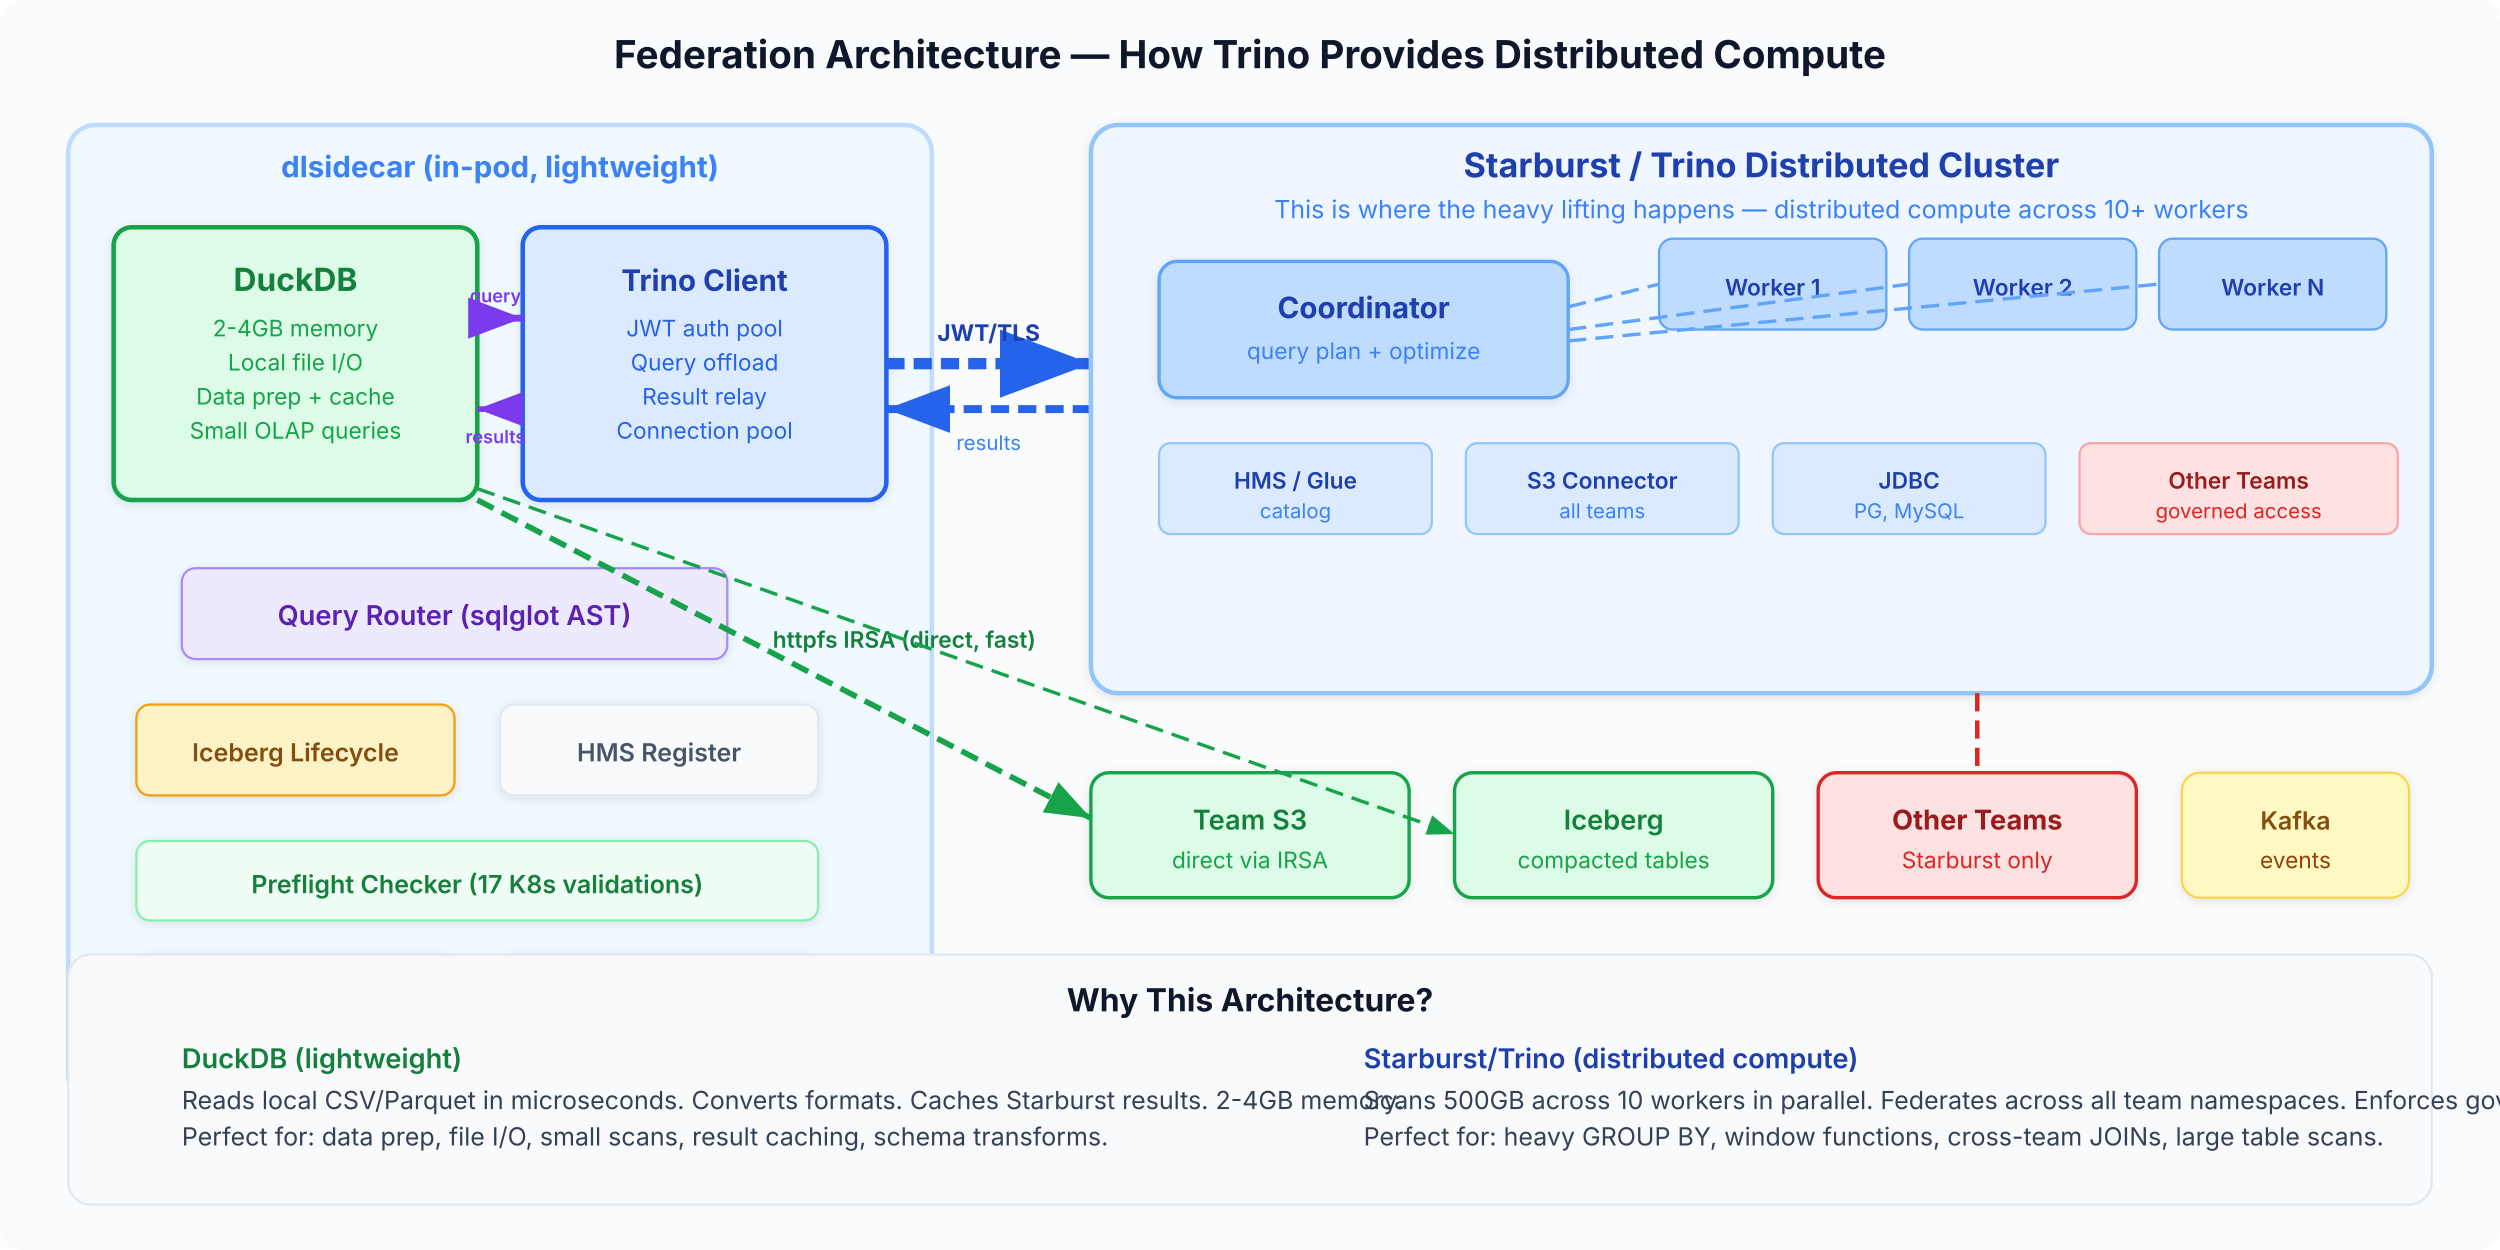
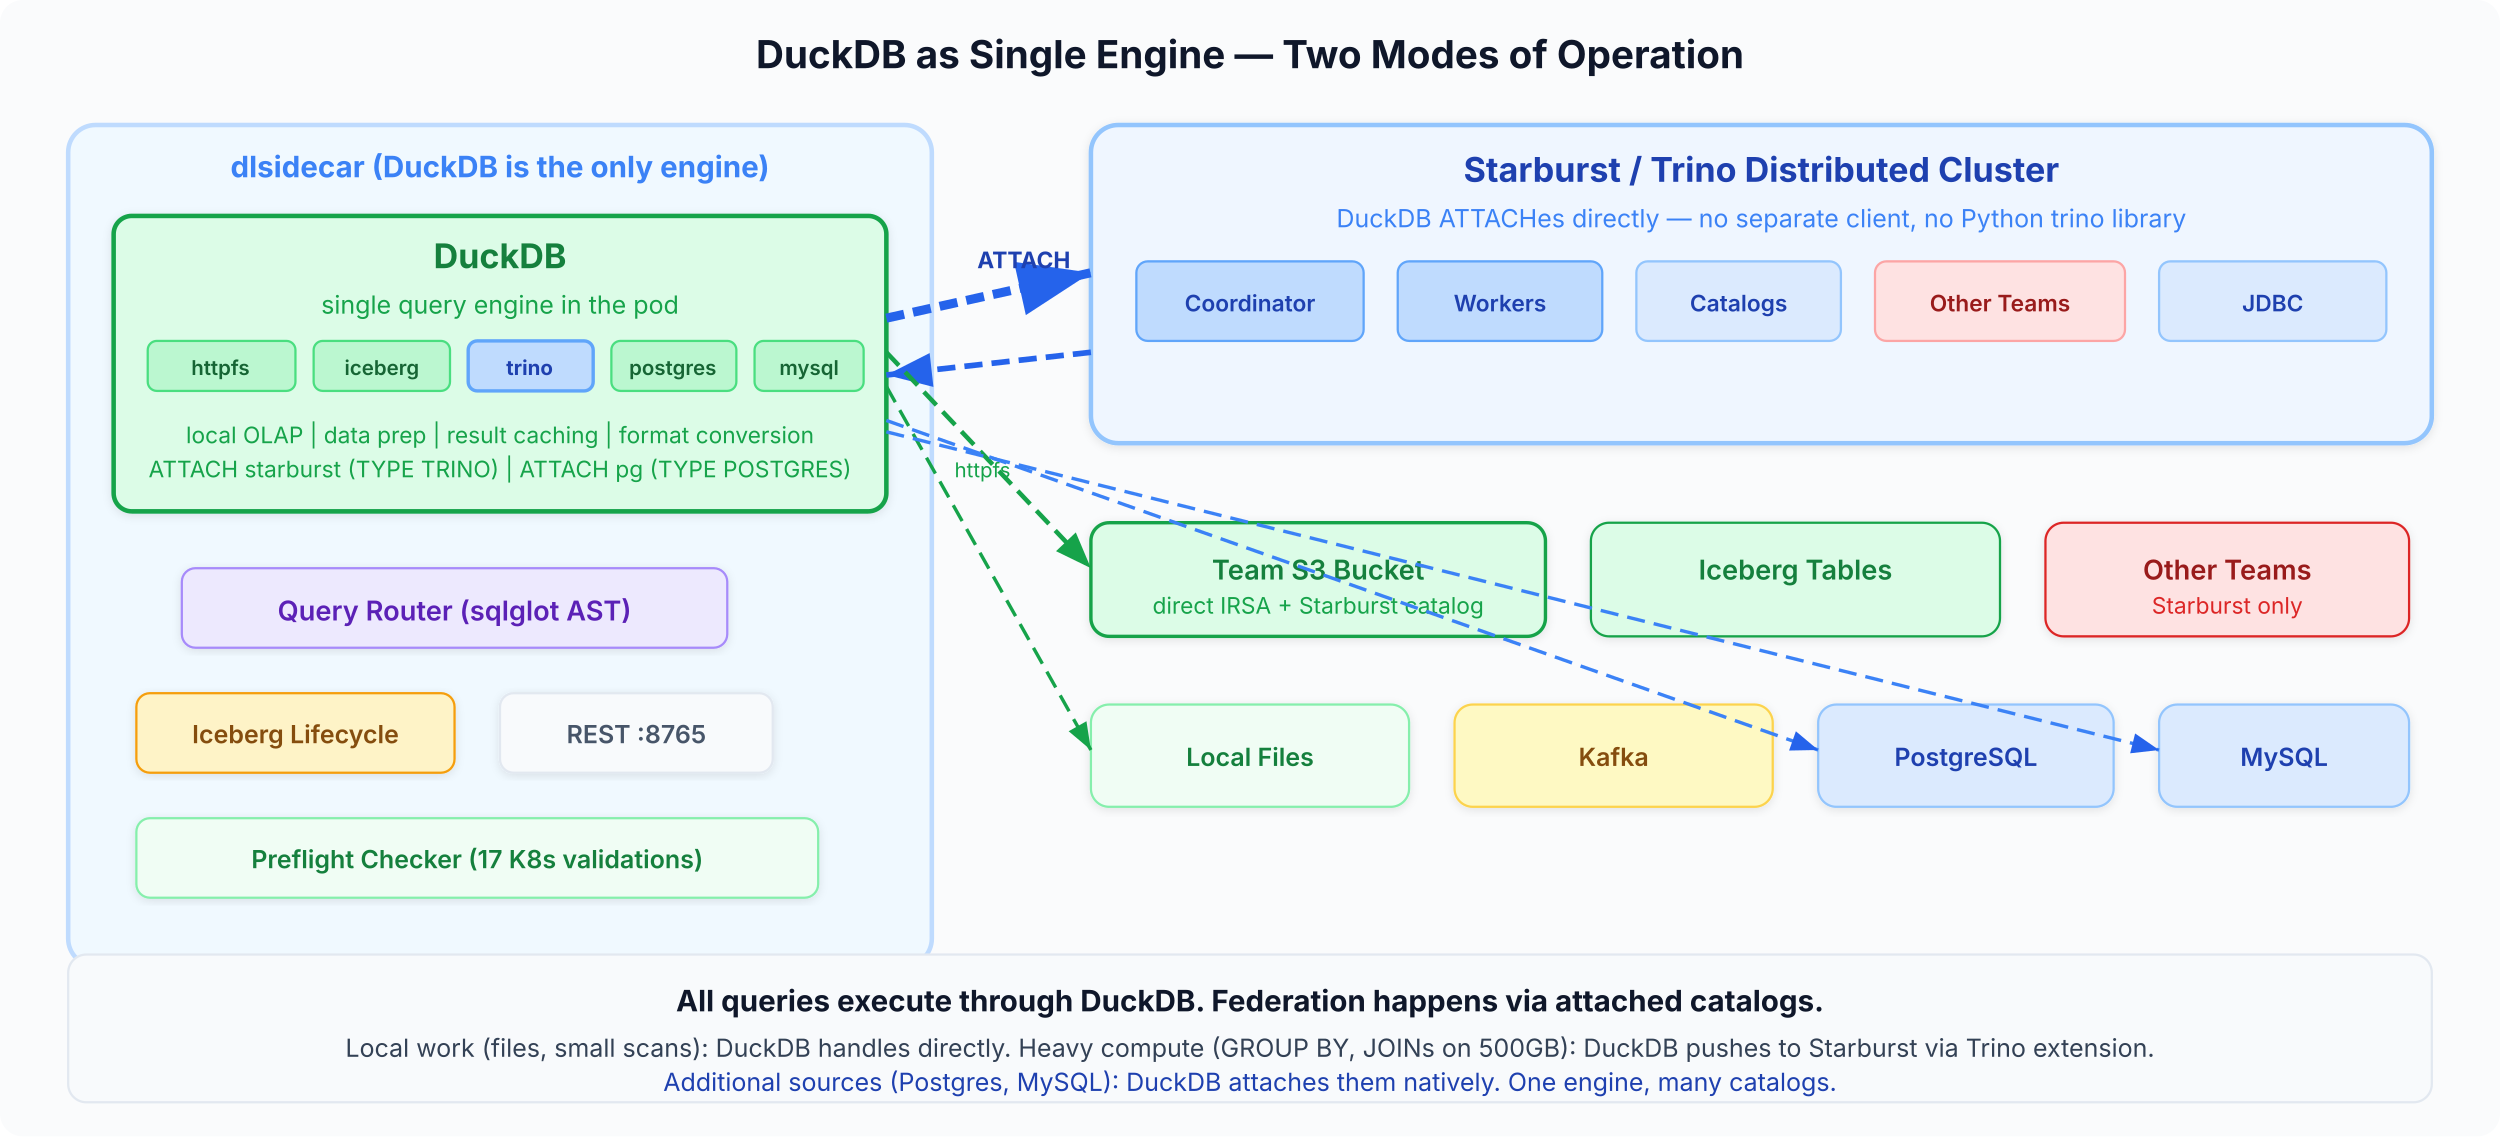
- <svg xmlns="http://www.w3.org/2000/svg" viewBox="0 0 1100 550" font-family="Inter, -apple-system, sans-serif">
+ <svg xmlns="http://www.w3.org/2000/svg" viewBox="0 0 1100 500" font-family="Inter, -apple-system, sans-serif">
  <defs>
    <style>
      @keyframes flowR { from { stroke-dashoffset: 20; } to { stroke-dashoffset: 0; } }
      @keyframes flowL { from { stroke-dashoffset: 0; } to { stroke-dashoffset: 20; } }
      .fr { stroke-dasharray: 8 4; animation: flowR 0.6s linear infinite; }
      .fl { stroke-dasharray: 8 4; animation: flowL 0.6s linear infinite; }
    </style>
    <filter id="sh">
      <feDropShadow dx="0" dy="1" stdDeviation="2" flood-opacity="0.1" />
    </filter>
    <marker id="ag" markerWidth="8" markerHeight="6" refX="8" refY="3" orient="auto">
      <path d="M0,0 L8,3 L0,6" fill="#16a34a" />
    </marker>
    <marker id="ab" markerWidth="8" markerHeight="6" refX="8" refY="3" orient="auto">
      <path d="M0,0 L8,3 L0,6" fill="#2563eb" />
    </marker>
-     <marker id="ap" markerWidth="8" markerHeight="6" refX="8" refY="3" orient="auto">
-       <path d="M0,0 L8,3 L0,6" fill="#7c3aed" />
-     </marker>
  </defs>
-   <rect width="1100" height="550" fill="#fafbfc" rx="10" />
-   <text x="550" y="30" text-anchor="middle" font-size="17" font-weight="700" fill="#0f172a">Federation Architecture — How Trino Provides Distributed Compute</text>
-   <rect x="30" y="55" width="380" height="430" rx="12" fill="#f0f9ff" stroke="#bfdbfe" stroke-width="2" />
-   <text x="220" y="78" text-anchor="middle" font-size="13" font-weight="700" fill="#3b82f6">dlsidecar (in-pod, lightweight)</text>
-   <rect x="50" y="100" width="160" height="120" rx="8" fill="#dcfce7" stroke="#16a34a" stroke-width="2" filter="url(#sh)" />
-   <text x="130" y="128" text-anchor="middle" font-size="14" font-weight="700" fill="#15803d">DuckDB</text>
-   <text x="130" y="148" text-anchor="middle" font-size="10" fill="#16a34a">2-4GB memory</text>
-   <text x="130" y="163" text-anchor="middle" font-size="10" fill="#16a34a">Local file I/O</text>
-   <text x="130" y="178" text-anchor="middle" font-size="10" fill="#16a34a">Data prep + cache</text>
-   <text x="130" y="193" text-anchor="middle" font-size="10" fill="#16a34a">Small OLAP queries</text>
-   <rect x="230" y="100" width="160" height="120" rx="8" fill="#dbeafe" stroke="#2563eb" stroke-width="2" filter="url(#sh)" />
-   <text x="310" y="128" text-anchor="middle" font-size="13" font-weight="700" fill="#1e40af">Trino Client</text>
-   <text x="310" y="148" text-anchor="middle" font-size="10" fill="#2563eb">JWT auth pool</text>
-   <text x="310" y="163" text-anchor="middle" font-size="10" fill="#2563eb">Query offload</text>
-   <text x="310" y="178" text-anchor="middle" font-size="10" fill="#2563eb">Result relay</text>
-   <text x="310" y="193" text-anchor="middle" font-size="10" fill="#2563eb">Connection pool</text>
-   <path d="M210,140 L230,140" fill="none" stroke="#7c3aed" stroke-width="3" class="fr" marker-end="url(#ap)" />
-   <path d="M230,180 L210,180" fill="none" stroke="#7c3aed" stroke-width="2.5" class="fl" marker-end="url(#ap)" />
-   <text x="218" y="133" text-anchor="middle" font-size="8" font-weight="600" fill="#7c3aed">query</text>
-   <text x="218" y="195" text-anchor="middle" font-size="8" font-weight="600" fill="#7c3aed">results</text>
-   <rect x="80" y="250" width="240" height="40" rx="6" fill="#ede9fe" stroke="#a78bfa" filter="url(#sh)" />
-   <text x="200" y="275" text-anchor="middle" font-size="12" font-weight="600" fill="#5b21b6">Query Router (sqlglot AST)</text>
-   <rect x="60" y="310" width="140" height="40" rx="6" fill="#fef3c7" stroke="#f59e0b" filter="url(#sh)" />
-   <text x="130" y="335" text-anchor="middle" font-size="11" font-weight="600" fill="#854d0e">Iceberg Lifecycle</text>
-   <rect x="220" y="310" width="140" height="40" rx="6" fill="#f8fafc" stroke="#e2e8f0" filter="url(#sh)" />
-   <text x="290" y="335" text-anchor="middle" font-size="11" font-weight="600" fill="#475569">HMS Register</text>
-   <rect x="60" y="370" width="300" height="35" rx="6" fill="#f0fdf4" stroke="#86efac" filter="url(#sh)" />
-   <text x="210" y="393" text-anchor="middle" font-size="11" font-weight="600" fill="#15803d">Preflight Checker (17 K8s validations)</text>
-   <rect x="60" y="420" width="140" height="35" rx="6" fill="#f8fafc" stroke="#e2e8f0" filter="url(#sh)" />
-   <text x="130" y="443" text-anchor="middle" font-size="11" font-weight="600" fill="#475569">REST :8765</text>
-   <rect x="220" y="420" width="140" height="35" rx="6" fill="#f8fafc" stroke="#e2e8f0" filter="url(#sh)" />
-   <text x="290" y="443" text-anchor="middle" font-size="11" font-weight="600" fill="#475569">Flight :8766</text>
-   <path d="M390,160 L480,160" fill="none" stroke="#2563eb" stroke-width="5" class="fr" marker-end="url(#ab)" />
-   <path d="M480,180 L390,180" fill="none" stroke="#2563eb" stroke-width="3.5" class="fl" marker-end="url(#ab)" />
-   <text x="435" y="150" text-anchor="middle" font-size="10" font-weight="700" fill="#1e40af">JWT/TLS</text>
-   <text x="435" y="198" text-anchor="middle" font-size="9" fill="#3b82f6">results</text>
-   <rect x="480" y="55" width="590" height="250" rx="12" fill="#eff6ff" stroke="#93c5fd" stroke-width="2" filter="url(#sh)" />
-   <text x="775" y="78" text-anchor="middle" font-size="15" font-weight="700" fill="#1e40af">Starburst / Trino Distributed Cluster</text>
-   <text x="775" y="96" text-anchor="middle" font-size="11" fill="#3b82f6">This is where the heavy lifting happens — distributed compute across 10+ workers</text>
-   <rect x="510" y="115" width="180" height="60" rx="8" fill="#bfdbfe" stroke="#60a5fa" stroke-width="1.5" filter="url(#sh)" />
-   <text x="600" y="140" text-anchor="middle" font-size="13" font-weight="700" fill="#1e40af">Coordinator</text>
-   <text x="600" y="158" text-anchor="middle" font-size="10" fill="#3b82f6">query plan + optimize</text>
-   <rect x="730" y="105" width="100" height="40" rx="6" fill="#bfdbfe" stroke="#60a5fa" />
-   <text x="780" y="130" text-anchor="middle" font-size="10" font-weight="600" fill="#1e40af">Worker 1</text>
-   <rect x="840" y="105" width="100" height="40" rx="6" fill="#bfdbfe" stroke="#60a5fa" />
-   <text x="890" y="130" text-anchor="middle" font-size="10" font-weight="600" fill="#1e40af">Worker 2</text>
-   <rect x="950" y="105" width="100" height="40" rx="6" fill="#bfdbfe" stroke="#60a5fa" />
-   <text x="1000" y="130" text-anchor="middle" font-size="10" font-weight="600" fill="#1e40af">Worker N</text>
-   <line x1="690" y1="135" x2="730" y2="125" stroke="#60a5fa" stroke-width="1.5" class="fr" />
-   <line x1="690" y1="145" x2="840" y2="125" stroke="#60a5fa" stroke-width="1.5" class="fr" />
-   <line x1="690" y1="150" x2="950" y2="125" stroke="#60a5fa" stroke-width="1.5" class="fr" />
-   <rect x="510" y="195" width="120" height="40" rx="5" fill="#dbeafe" stroke="#93c5fd" />
-   <text x="570" y="215" text-anchor="middle" font-size="10" font-weight="600" fill="#1e40af">HMS / Glue</text>
-   <text x="570" y="228" text-anchor="middle" font-size="9" fill="#3b82f6">catalog</text>
-   <rect x="645" y="195" width="120" height="40" rx="5" fill="#dbeafe" stroke="#93c5fd" />
-   <text x="705" y="215" text-anchor="middle" font-size="10" font-weight="600" fill="#1e40af">S3 Connector</text>
-   <text x="705" y="228" text-anchor="middle" font-size="9" fill="#3b82f6">all teams</text>
-   <rect x="780" y="195" width="120" height="40" rx="5" fill="#dbeafe" stroke="#93c5fd" />
-   <text x="840" y="215" text-anchor="middle" font-size="10" font-weight="600" fill="#1e40af">JDBC</text>
-   <text x="840" y="228" text-anchor="middle" font-size="9" fill="#3b82f6">PG, MySQL</text>
-   <rect x="915" y="195" width="140" height="40" rx="5" fill="#fee2e2" stroke="#fca5a5" />
-   <text x="985" y="215" text-anchor="middle" font-size="10" font-weight="600" fill="#991b1b">Other Teams</text>
-   <text x="985" y="228" text-anchor="middle" font-size="9" fill="#dc2626">governed access</text>
-   <rect x="480" y="340" width="140" height="55" rx="8" fill="#dcfce7" stroke="#16a34a" stroke-width="1.5" filter="url(#sh)" />
-   <text x="550" y="365" text-anchor="middle" font-size="12" font-weight="600" fill="#15803d">Team S3</text>
-   <text x="550" y="382" text-anchor="middle" font-size="10" fill="#16a34a">direct via IRSA</text>
-   <rect x="640" y="340" width="140" height="55" rx="8" fill="#dcfce7" stroke="#16a34a" stroke-width="1.5" filter="url(#sh)" />
-   <text x="710" y="365" text-anchor="middle" font-size="12" font-weight="600" fill="#15803d">Iceberg</text>
-   <text x="710" y="382" text-anchor="middle" font-size="10" fill="#16a34a">compacted tables</text>
-   <rect x="800" y="340" width="140" height="55" rx="8" fill="#fee2e2" stroke="#dc2626" stroke-width="1.5" filter="url(#sh)" />
-   <text x="870" y="365" text-anchor="middle" font-size="12" font-weight="700" fill="#991b1b">Other Teams</text>
-   <text x="870" y="382" text-anchor="middle" font-size="10" fill="#dc2626">Starburst only</text>
-   <rect x="960" y="340" width="100" height="55" rx="8" fill="#fef9c3" stroke="#fcd34d" filter="url(#sh)" />
-   <text x="1010" y="365" text-anchor="middle" font-size="11" font-weight="600" fill="#854d0e">Kafka</text>
-   <text x="1010" y="382" text-anchor="middle" font-size="10" fill="#92400e">events</text>
-   <path d="M210,220 L480,360" fill="none" stroke="#16a34a" stroke-width="2.5" class="fr" marker-end="url(#ag)" />
-   <text x="340" y="285" font-size="10" font-weight="600" fill="#15803d">httpfs IRSA (direct, fast)</text>
-   <path d="M210,215 L640,367" fill="none" stroke="#16a34a" stroke-width="1.5" class="fr" marker-end="url(#ag)" />
-   <path d="M870,305 L870,340" fill="none" stroke="#dc2626" stroke-width="2" stroke-dasharray="4 3" class="fr" />
-   <rect x="30" y="420" width="1040" height="110" rx="10" fill="#f8fafc" stroke="#e2e8f0" />
-   <text x="550" y="445" text-anchor="middle" font-size="14" font-weight="700" fill="#0f172a">Why This Architecture?</text>
-   <text x="80" y="470" font-size="12" fill="#15803d" font-weight="600">DuckDB (lightweight)</text>
-   <text x="80" y="488" font-size="11" fill="#334155">Reads local CSV/Parquet in microseconds. Converts formats. Caches Starburst results. 2-4GB memory.</text>
-   <text x="80" y="504" font-size="11" fill="#334155">Perfect for: data prep, file I/O, small scans, result caching, schema transforms.</text>
-   <text x="600" y="470" font-size="12" fill="#1e40af" font-weight="600">Starburst/Trino (distributed compute)</text>
-   <text x="600" y="488" font-size="11" fill="#334155">Scans 500GB across 10 workers in parallel. Federates across all team namespaces. Enforces governance.</text>
-   <text x="600" y="504" font-size="11" fill="#334155">Perfect for: heavy GROUP BY, window functions, cross-team JOINs, large table scans.</text>
+   <rect width="1100" height="500" fill="#fafbfc" rx="10" />
+   <text x="550" y="30" text-anchor="middle" font-size="17" font-weight="700" fill="#0f172a">DuckDB as Single Engine — Two Modes of Operation</text>
+   <rect x="30" y="55" width="380" height="370" rx="12" fill="#f0f9ff" stroke="#bfdbfe" stroke-width="2" />
+   <text x="220" y="78" text-anchor="middle" font-size="13" font-weight="700" fill="#3b82f6">dlsidecar (DuckDB is the only engine)</text>
+   <rect x="50" y="95" width="340" height="130" rx="8" fill="#dcfce7" stroke="#16a34a" stroke-width="2" filter="url(#sh)" />
+   <text x="220" y="118" text-anchor="middle" font-size="15" font-weight="700" fill="#15803d">DuckDB</text>
+   <text x="220" y="138" text-anchor="middle" font-size="11" fill="#16a34a">single query engine in the pod</text>
+   <rect x="65" y="150" width="65" height="22" rx="4" fill="#bbf7d0" stroke="#4ade80" />
+   <text x="97" y="165" text-anchor="middle" font-size="9" font-weight="600" fill="#166534">httpfs</text>
+   <rect x="138" y="150" width="60" height="22" rx="4" fill="#bbf7d0" stroke="#4ade80" />
+   <text x="168" y="165" text-anchor="middle" font-size="9" font-weight="600" fill="#166534">iceberg</text>
+   <rect x="206" y="150" width="55" height="22" rx="4" fill="#bfdbfe" stroke="#60a5fa" stroke-width="1.5" />
+   <text x="233" y="165" text-anchor="middle" font-size="9" font-weight="700" fill="#1e40af">trino</text>
+   <rect x="269" y="150" width="55" height="22" rx="4" fill="#bbf7d0" stroke="#4ade80" />
+   <text x="296" y="165" text-anchor="middle" font-size="9" font-weight="600" fill="#166534">postgres</text>
+   <rect x="332" y="150" width="48" height="22" rx="4" fill="#bbf7d0" stroke="#4ade80" />
+   <text x="356" y="165" text-anchor="middle" font-size="9" font-weight="600" fill="#166534">mysql</text>
+   <text x="220" y="195" text-anchor="middle" font-size="10" fill="#16a34a">local OLAP | data prep | result caching | format conversion</text>
+   <text x="220" y="210" text-anchor="middle" font-size="10" fill="#16a34a">ATTACH starburst (TYPE TRINO) | ATTACH pg (TYPE POSTGRES)</text>
+   <rect x="80" y="250" width="240" height="35" rx="6" fill="#ede9fe" stroke="#a78bfa" filter="url(#sh)" />
+   <text x="200" y="273" text-anchor="middle" font-size="12" font-weight="600" fill="#5b21b6">Query Router (sqlglot AST)</text>
+   <rect x="60" y="305" width="140" height="35" rx="6" fill="#fef3c7" stroke="#f59e0b" filter="url(#sh)" />
+   <text x="130" y="327" text-anchor="middle" font-size="11" font-weight="600" fill="#854d0e">Iceberg Lifecycle</text>
+   <rect x="220" y="305" width="120" height="35" rx="6" fill="#f8fafc" stroke="#e2e8f0" filter="url(#sh)" />
+   <text x="280" y="327" text-anchor="middle" font-size="11" font-weight="600" fill="#475569">REST :8765</text>
+   <rect x="60" y="360" width="300" height="35" rx="6" fill="#f0fdf4" stroke="#86efac" filter="url(#sh)" />
+   <text x="210" y="382" text-anchor="middle" font-size="11" font-weight="600" fill="#15803d">Preflight Checker (17 K8s validations)</text>
+   <rect x="480" y="55" width="590" height="140" rx="12" fill="#eff6ff" stroke="#93c5fd" stroke-width="2" filter="url(#sh)" />
+   <text x="775" y="80" text-anchor="middle" font-size="15" font-weight="700" fill="#1e40af">Starburst / Trino Distributed Cluster</text>
+   <text x="775" y="100" text-anchor="middle" font-size="11" fill="#3b82f6">DuckDB ATTACHes directly — no separate client, no Python trino library</text>
+   <rect x="500" y="115" width="100" height="35" rx="5" fill="#bfdbfe" stroke="#60a5fa" />
+   <text x="550" y="137" text-anchor="middle" font-size="10" font-weight="600" fill="#1e40af">Coordinator</text>
+   <rect x="615" y="115" width="90" height="35" rx="5" fill="#bfdbfe" stroke="#60a5fa" />
+   <text x="660" y="137" text-anchor="middle" font-size="10" font-weight="600" fill="#1e40af">Workers</text>
+   <rect x="720" y="115" width="90" height="35" rx="5" fill="#dbeafe" stroke="#93c5fd" />
+   <text x="765" y="137" text-anchor="middle" font-size="10" font-weight="600" fill="#1e40af">Catalogs</text>
+   <rect x="825" y="115" width="110" height="35" rx="5" fill="#fee2e2" stroke="#fca5a5" />
+   <text x="880" y="137" text-anchor="middle" font-size="10" font-weight="600" fill="#991b1b">Other Teams</text>
+   <rect x="950" y="115" width="100" height="35" rx="5" fill="#dbeafe" stroke="#93c5fd" />
+   <text x="1000" y="137" text-anchor="middle" font-size="10" font-weight="600" fill="#1e40af">JDBC</text>
+   <rect x="480" y="230" width="200" height="50" rx="8" fill="#dcfce7" stroke="#16a34a" stroke-width="1.5" filter="url(#sh)" />
+   <text x="580" y="255" text-anchor="middle" font-size="12" font-weight="600" fill="#15803d">Team S3 Bucket</text>
+   <text x="580" y="270" text-anchor="middle" font-size="10" fill="#16a34a">direct IRSA + Starburst catalog</text>
+   <rect x="700" y="230" width="180" height="50" rx="8" fill="#dcfce7" stroke="#16a34a" filter="url(#sh)" />
+   <text x="790" y="255" text-anchor="middle" font-size="12" font-weight="600" fill="#15803d">Iceberg Tables</text>
+   <rect x="900" y="230" width="160" height="50" rx="8" fill="#fee2e2" stroke="#dc2626" filter="url(#sh)" />
+   <text x="980" y="255" text-anchor="middle" font-size="12" font-weight="600" fill="#991b1b">Other Teams</text>
+   <text x="980" y="270" text-anchor="middle" font-size="10" fill="#dc2626">Starburst only</text>
+   <rect x="480" y="310" width="140" height="45" rx="8" fill="#f0fdf4" stroke="#86efac" filter="url(#sh)" />
+   <text x="550" y="337" text-anchor="middle" font-size="11" font-weight="600" fill="#15803d">Local Files</text>
+   <rect x="640" y="310" width="140" height="45" rx="8" fill="#fef9c3" stroke="#fcd34d" filter="url(#sh)" />
+   <text x="710" y="337" text-anchor="middle" font-size="11" font-weight="600" fill="#854d0e">Kafka</text>
+   <rect x="800" y="310" width="130" height="45" rx="8" fill="#dbeafe" stroke="#93c5fd" filter="url(#sh)" />
+   <text x="865" y="337" text-anchor="middle" font-size="11" font-weight="600" fill="#1e40af">PostgreSQL</text>
+   <rect x="950" y="310" width="110" height="45" rx="8" fill="#dbeafe" stroke="#93c5fd" filter="url(#sh)" />
+   <text x="1005" y="337" text-anchor="middle" font-size="11" font-weight="600" fill="#1e40af">MySQL</text>
+   <path d="M390,140 L480,120" fill="none" stroke="#2563eb" stroke-width="4" class="fr" marker-end="url(#ab)" />
+   <text x="430" y="118" font-size="10" font-weight="700" fill="#1e40af">ATTACH</text>
+   <path d="M480,155 L390,165" fill="none" stroke="#2563eb" stroke-width="2.5" class="fl" marker-end="url(#ab)" />
+   <path d="M390,155 L480,250" fill="none" stroke="#16a34a" stroke-width="2" class="fr" marker-end="url(#ag)" />
+   <text x="420" y="210" font-size="9" fill="#16a34a">httpfs</text>
+   <path d="M390,170 L480,330" fill="none" stroke="#16a34a" stroke-width="1.5" class="fr" marker-end="url(#ag)" />
+   <path d="M390,185 L800,330" fill="none" stroke="#3b82f6" stroke-width="1.5" class="fr" marker-end="url(#ab)" />
+   <path d="M390,190 L950,330" fill="none" stroke="#3b82f6" stroke-width="1.5" class="fr" marker-end="url(#ab)" />
+   <rect x="30" y="420" width="1040" height="65" rx="8" fill="#f8fafc" stroke="#e2e8f0" />
+   <text x="550" y="445" text-anchor="middle" font-size="13" font-weight="700" fill="#0f172a">All queries execute through DuckDB. Federation happens via attached catalogs.</text>
+   <text x="550" y="465" text-anchor="middle" font-size="11" fill="#334155">Local work (files, small scans): DuckDB handles directly. Heavy compute (GROUP BY, JOINs on 500GB): DuckDB pushes to Starburst via Trino extension.</text>
+   <text x="550" y="480" text-anchor="middle" font-size="11" fill="#1e40af">Additional sources (Postgres, MySQL): DuckDB attaches them natively. One engine, many catalogs.</text>
</svg>
